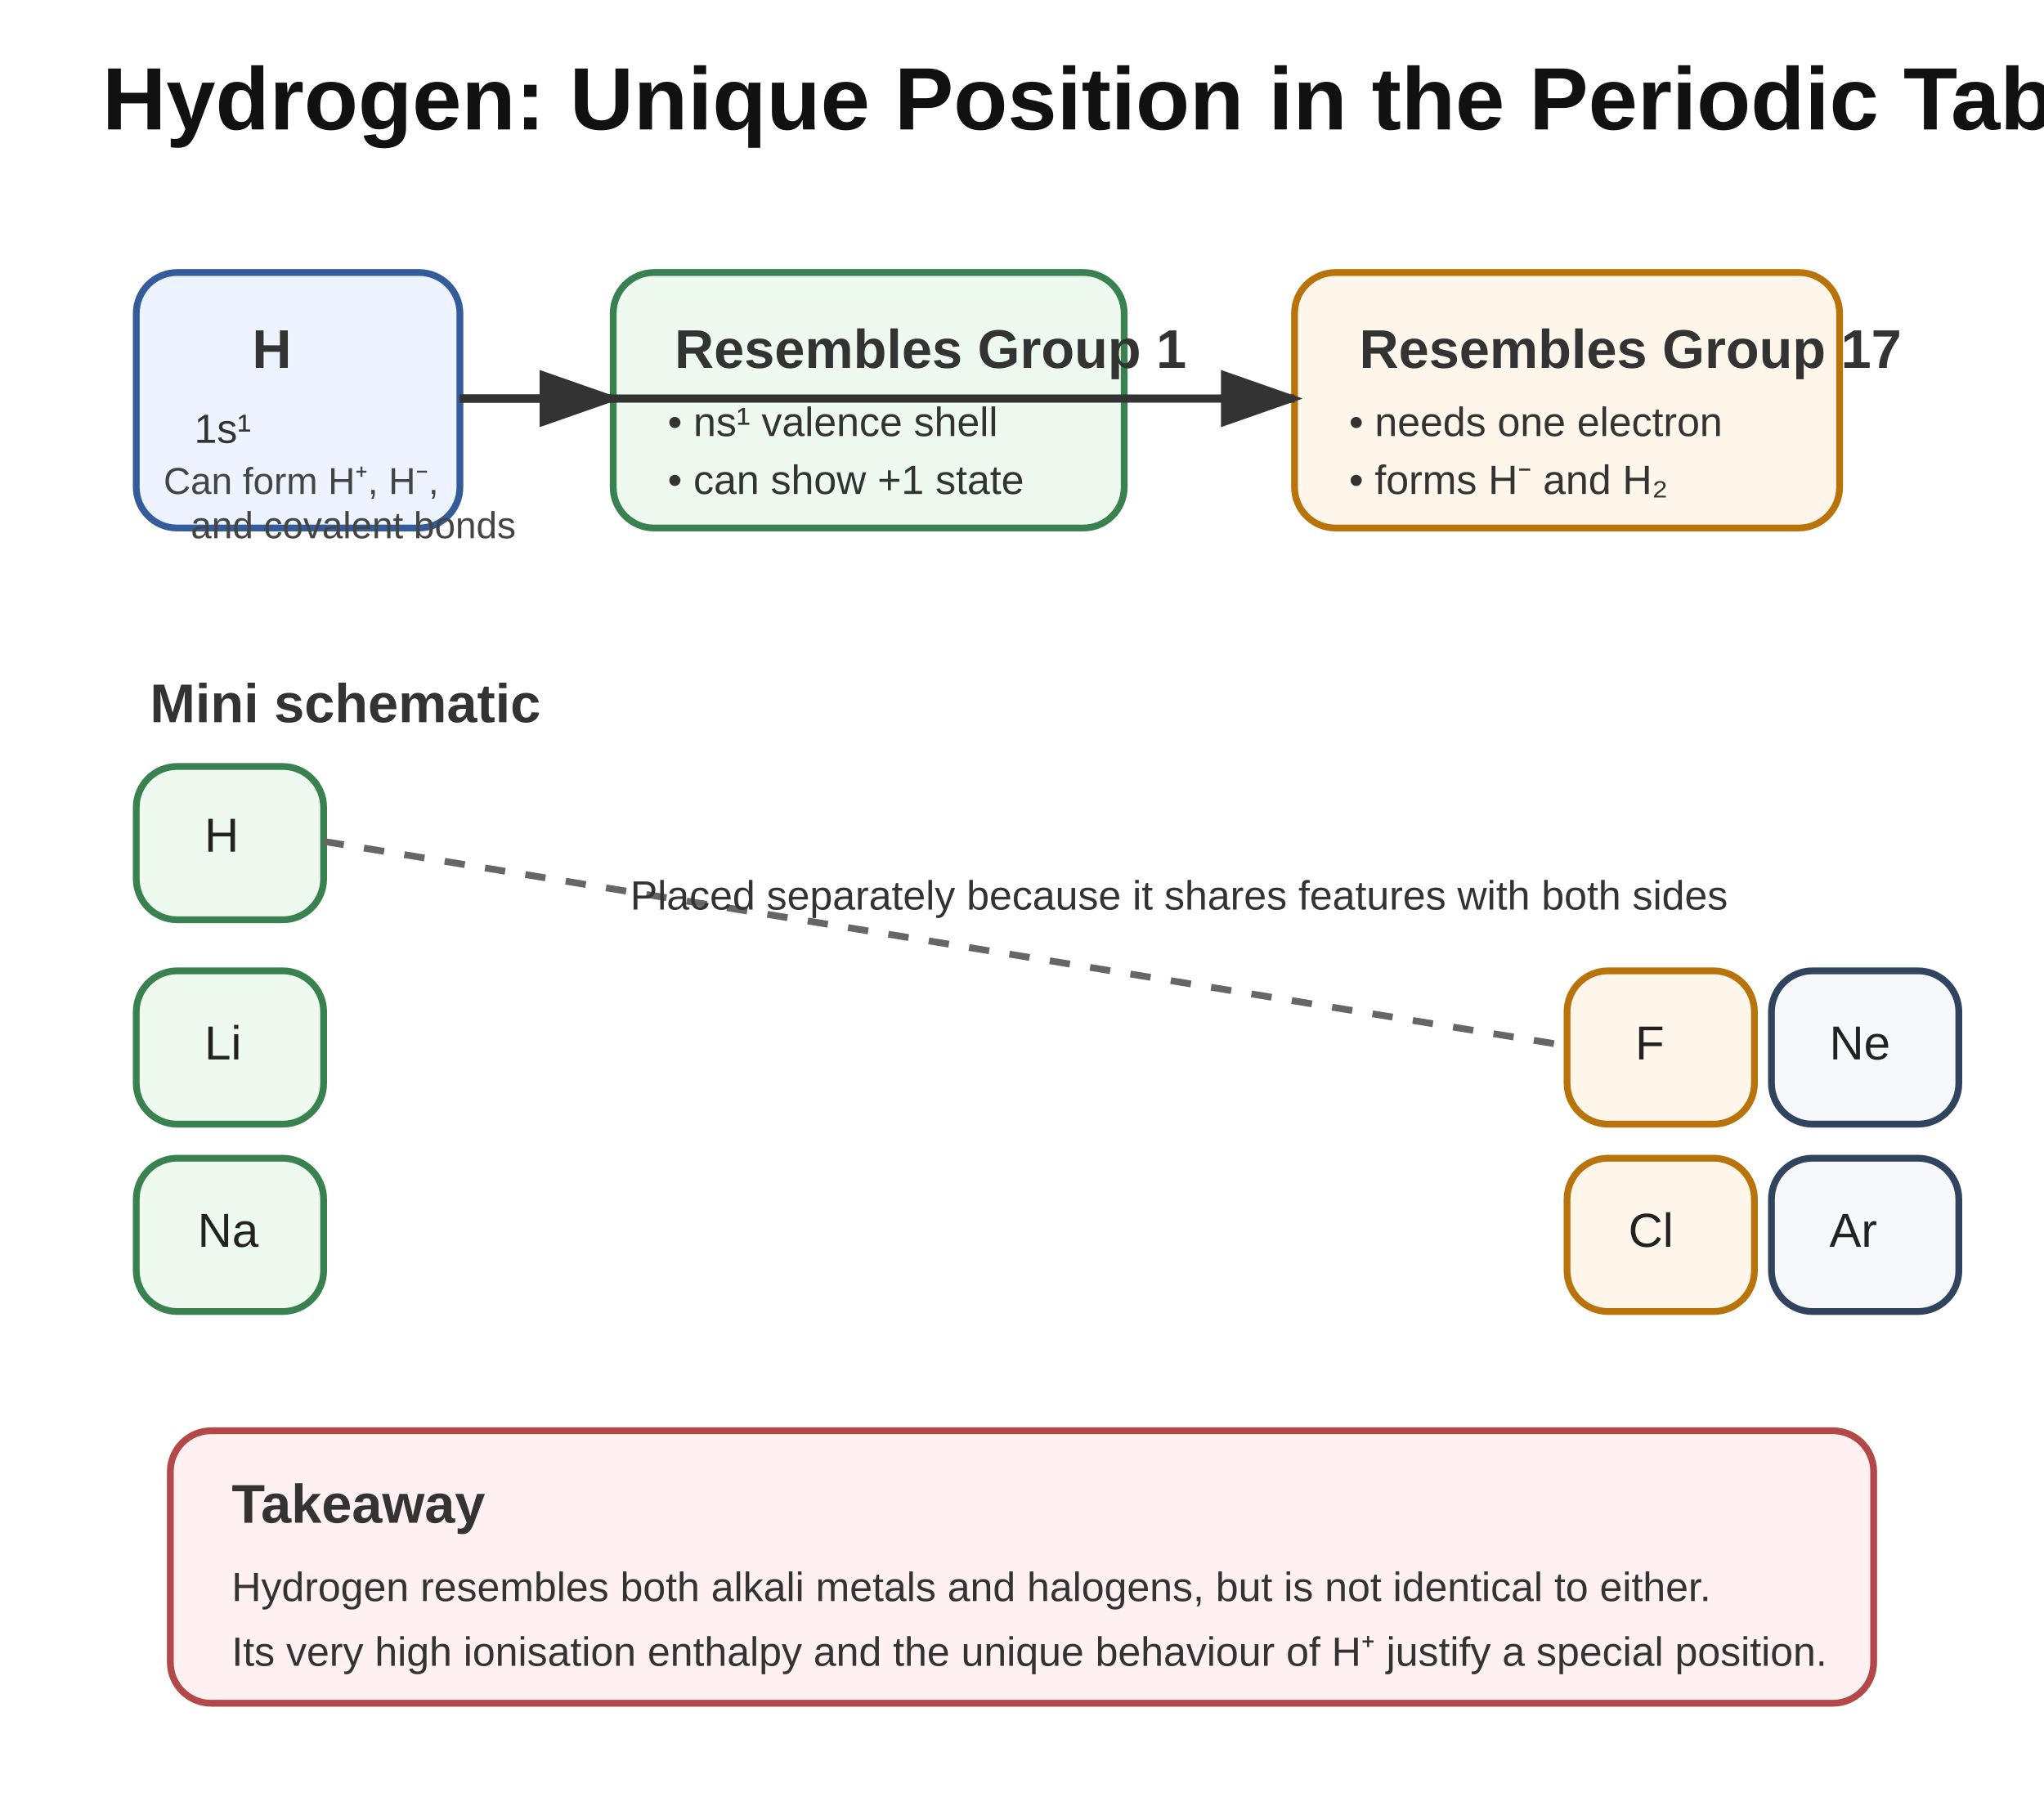
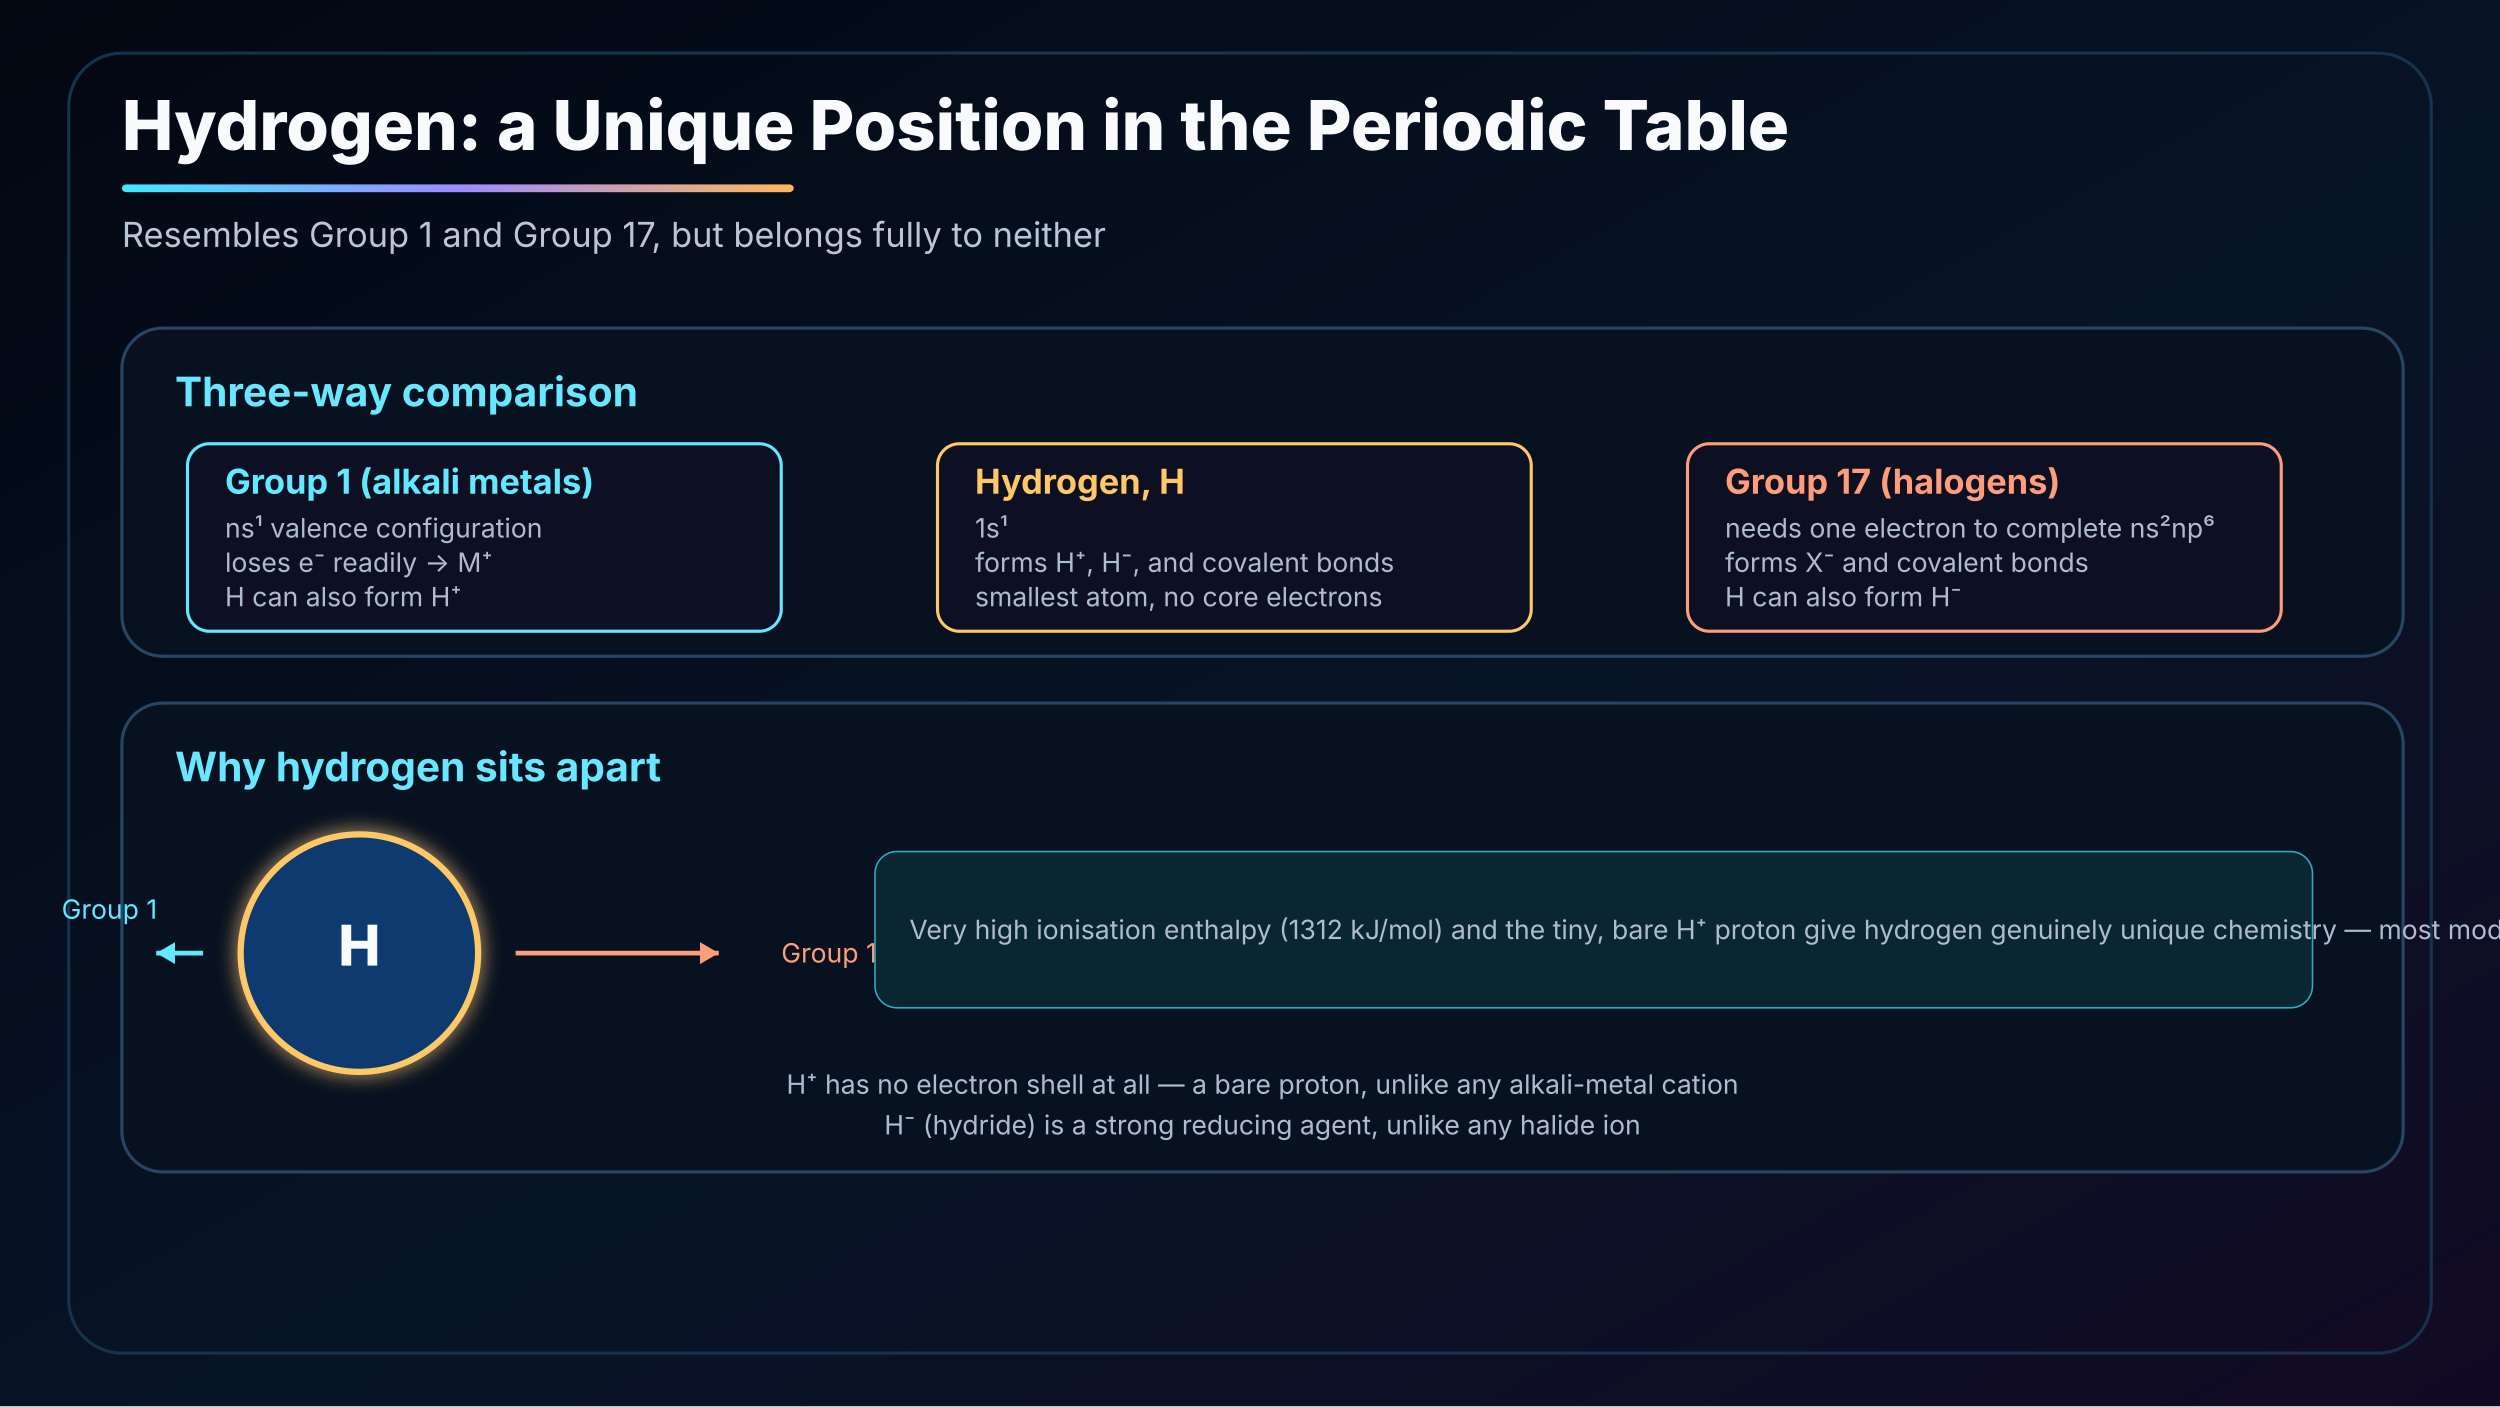
- <svg xmlns="http://www.w3.org/2000/svg" width="600" height="530" viewBox="0 0 600 530">
-   <style>
-     .title { font: 700 26px Arial, sans-serif; fill: #111; }
-     .subtitle { font: 600 16px Arial, sans-serif; fill: #333; }
-     .label { font: 14px Arial, sans-serif; fill: #222; }
-     .small { font: 12px Arial, sans-serif; fill: #333; }
-     .tiny { font: 11px Arial, sans-serif; fill: #444; }
-     .box { fill: #f6f8fb; stroke: #30445f; stroke-width: 2; rx: 12; ry: 12; }
-     .box2 { fill: #eef4ff; stroke: #355c9a; stroke-width: 2; rx: 12; ry: 12; }
-     .box3 { fill: #fef6ea; stroke: #b8740b; stroke-width: 2; rx: 12; ry: 12; }
-     .green { fill: #eefaf0; stroke: #39814f; stroke-width: 2; rx: 12; ry: 12; }
-     .red { fill: #fff1f1; stroke: #b24848; stroke-width: 2; rx: 12; ry: 12; }
-     .arrow { stroke: #333; stroke-width: 2.4; fill: none; marker-end: url(#arrowhead); }
-     .thin { stroke: #666; stroke-width: 1.4; fill: none; }
-     .dash { stroke: #666; stroke-width: 2; fill: none; stroke-dasharray: 6 6; }
-     .bond { stroke: #222; stroke-width: 3; fill: none; }
-     .hbond { stroke: #2e6da4; stroke-width: 2.5; fill: none; stroke-dasharray: 4 5; }
-     .axis { stroke: #333; stroke-width: 2; }
-     .tick { stroke: #444; stroke-width: 1.5; }
- </style>
+ <svg xmlns="http://www.w3.org/2000/svg" width="1600" height="900" viewBox="0 0 1600 900">
  <defs>
-     <marker id="arrowhead" markerWidth="10" markerHeight="7" refX="9" refY="3.5" orient="auto">
-       <polygon points="0 0, 10 3.5, 0 7" fill="#333" />
-     </marker>
+     <linearGradient id="bg" x1="0" y1="0" x2="1" y2="1">
+       <stop stop-color="#030712" />
+       <stop offset="0.55" stop-color="#071426" />
+       <stop offset="1" stop-color="#120a24" />
+     </linearGradient>
+     <linearGradient id="accent" x1="0" y1="0" x2="1" y2="0">
+       <stop stop-color="#43e6ff" />
+       <stop offset="0.5" stop-color="#9b8cff" />
+       <stop offset="1" stop-color="#ffb65c" />
+     </linearGradient>
+     <filter id="glow">
+       <feGaussianBlur stdDeviation="6" result="b" />
+       <feMerge>
+         <feMergeNode in="b" />
+         <feMergeNode in="SourceGraphic" />
+       </feMerge>
+     </filter>
+     <style>
+     .title{font:800 44px Inter,Arial,sans-serif;fill:#f8fafc} .sub{font:400 22px Inter,Arial,sans-serif;fill:#b9c6d8}
+     .h{font:750 26px Inter,Arial,sans-serif;fill:#69e7ff} .t{font:400 21px Inter,Arial,sans-serif;fill:#d8e1ee}
+     .small{font:400 17px Inter,Arial,sans-serif;fill:#aebbd0} .tiny{font:400 15px Inter,Arial,sans-serif;fill:#8ba0b8}
+     .gold{fill:#ffc866} .violet{fill:#b9a2ff} .cyan{fill:#62e8ff} .coral{fill:#ff9c7a} .green{fill:#7be6ab}
+     .panel{fill:#07111f;stroke:#284563;stroke-width:2} .panel2{fill:#0d1023;stroke:#5f4a88;stroke-width:2}
+     .line{stroke:#63e6ff;stroke-width:4;fill:none} .dash{stroke:#b69cff;stroke-width:4;stroke-dasharray:12 10;fill:none}
+     .bond{stroke:#e8f1fb;stroke-width:5} .thin{stroke:#6f829a;stroke-width:2;fill:none}
+   </style>
  </defs>
-   <text x="30" y="38" class="title">Hydrogen: Unique Position in the Periodic Table</text>
-   <rect x="40" y="80" width="95" height="75" class="box2" />
-   <text x="74" y="108" class="subtitle">H</text>
-   <text x="57" y="130" class="small">1s¹</text>
-   <text x="48" y="145" class="tiny">Can form H⁺, H⁻,</text>
-   <text x="56" y="158" class="tiny">and covalent bonds</text>
-   <rect x="180" y="80" width="150" height="75" class="green" />
-   <text x="198" y="108" class="subtitle">Resembles Group 1</text>
-   <text x="196" y="128" class="small">• ns¹ valence shell</text>
-   <text x="196" y="145" class="small">• can show +1 state</text>
-   <rect x="380" y="80" width="160" height="75" class="box3" />
-   <text x="399" y="108" class="subtitle">Resembles Group 17</text>
-   <text x="396" y="128" class="small">• needs one electron</text>
-   <text x="396" y="145" class="small">• forms H⁻ and H₂</text>
-   <line x1="135" y1="117" x2="180" y2="117" class="arrow" />
-   <line x1="135" y1="117" x2="380" y2="117" class="arrow" />
-   <text x="44" y="212" class="subtitle">Mini schematic</text>
-   <g transform="translate(40,225)">
-     <rect x="0" y="0" width="55" height="45" class="green" />
-     <text x="20" y="25" class="label">H</text>
-     <rect x="0" y="60" width="55" height="45" class="green" />
-     <text x="20" y="86" class="label">Li</text>
-     <rect x="0" y="115" width="55" height="45" class="green" />
-     <text x="18" y="141" class="label">Na</text>
-     <rect x="420" y="60" width="55" height="45" class="box3" />
-     <text x="440" y="86" class="label">F</text>
-     <rect x="420" y="115" width="55" height="45" class="box3" />
-     <text x="438" y="141" class="label">Cl</text>
-     <rect x="480" y="60" width="55" height="45" class="box" />
-     <text x="497" y="86" class="label">Ne</text>
-     <rect x="480" y="115" width="55" height="45" class="box" />
-     <text x="497" y="141" class="label">Ar</text>
-     <line x1="55" y1="22" x2="420" y2="82" class="dash" />
-     <text x="145" y="42" class="small">Placed separately because it shares features with both sides</text>
-   </g>
-   <rect x="50" y="420" width="500" height="80" class="red" />
-   <text x="68" y="447" class="subtitle">Takeaway</text>
-   <text x="68" y="470" class="small">Hydrogen resembles both alkali metals and halogens, but is not identical to either.</text>
-   <text x="68" y="489" class="small">Its very high ionisation enthalpy and the unique behaviour of H⁺ justify a special position.</text>
+   <rect width="1600" height="900" fill="url(#bg)" />
+   <rect x="44" y="34" width="1512" height="832" rx="34" fill="none" stroke="#17324d" stroke-width="2" />
+   <text x="78" y="96" class="title">Hydrogen: a Unique Position in the Periodic Table</text>
+   <rect x="78" y="118" width="430" height="5" rx="3" fill="url(#accent)" />
+   <text x="78" y="158" class="sub">Resembles Group 1 and Group 17, but belongs fully to neither</text>
+   <rect x="78" y="210" width="1460" height="210" rx="26" class="panel" />
+   <text x="112" y="260" class="h">Three-way comparison</text>
+   <rect x="120" y="284" width="380" height="120" rx="14" fill="#0d1023" stroke="#62e8ff" stroke-width="2" />
+   <text x="144" y="316" class="h" style="fill:#62e8ff;font-size:22px">Group 1 (alkali metals)</text>
+   <text x="144" y="344" class="small">ns¹ valence configuration</text>
+   <text x="144" y="366" class="small">loses e⁻ readily → M⁺</text>
+   <text x="144" y="388" class="small">H can also form H⁺</text>
+   <rect x="600" y="284" width="380" height="120" rx="14" fill="#0d1023" stroke="#ffc866" stroke-width="2" />
+   <text x="624" y="316" class="h" style="fill:#ffc866;font-size:22px">Hydrogen, H</text>
+   <text x="624" y="344" class="small">1s¹</text>
+   <text x="624" y="366" class="small">forms H⁺, H⁻, and covalent bonds</text>
+   <text x="624" y="388" class="small">smallest atom, no core electrons</text>
+   <rect x="1080" y="284" width="380" height="120" rx="14" fill="#0d1023" stroke="#ff9c7a" stroke-width="2" />
+   <text x="1104" y="316" class="h" style="fill:#ff9c7a;font-size:22px">Group 17 (halogens)</text>
+   <text x="1104" y="344" class="small">needs one electron to complete ns²np⁶</text>
+   <text x="1104" y="366" class="small">forms X⁻ and covalent bonds</text>
+   <text x="1104" y="388" class="small">H can also form H⁻</text>
+   <rect x="78" y="450" width="1460" height="300" rx="26" class="panel" />
+   <text x="112" y="500" class="h">Why hydrogen sits apart</text>
+   <circle cx="230" cy="610" r="76" fill="#0e3b70" stroke="#ffc866" stroke-width="4" filter="url(#glow)" />
+   <text x="230" y="618" class="title" text-anchor="middle" style="font-size:36px">H</text>
+   <line x1="130" y1="610" x2="100" y2="610" stroke="#62e8ff" stroke-width="3" />
+   <path d="M 100 610 L 112 603 L 112 617 Z" fill="#62e8ff" />
+   <text x="70" y="588" class="small" text-anchor="middle" style="fill:#62e8ff">Group 1</text>
+   <line x1="330" y1="610" x2="460" y2="610" stroke="#ff9c7a" stroke-width="3" />
+   <path d="M 460 610 L 448 617 L 448 603 Z" fill="#ff9c7a" />
+   <text x="500" y="616" class="small" style="fill:#ff9c7a">Group 17</text>
+   <rect x="560" y="545" width="920" height="100" rx="14" fill="#0a2630" stroke="#2aaec0" />
+   <text x="582" y="601.0" class="small">Very high ionisation enthalpy (1312 kJ/mol) and the tiny, bare H⁺ proton give hydrogen genuinely unique chemistry — most modern periodic tables place it separately from both flanking groups.</text>
+   <text x="808" y="700" class="small" text-anchor="middle">H⁺ has no electron shell at all — a bare proton, unlike any alkali-metal cation</text>
+   <text x="808" y="726" class="small" text-anchor="middle">H⁻ (hydride) is a strong reducing agent, unlike any halide ion</text>
</svg>
